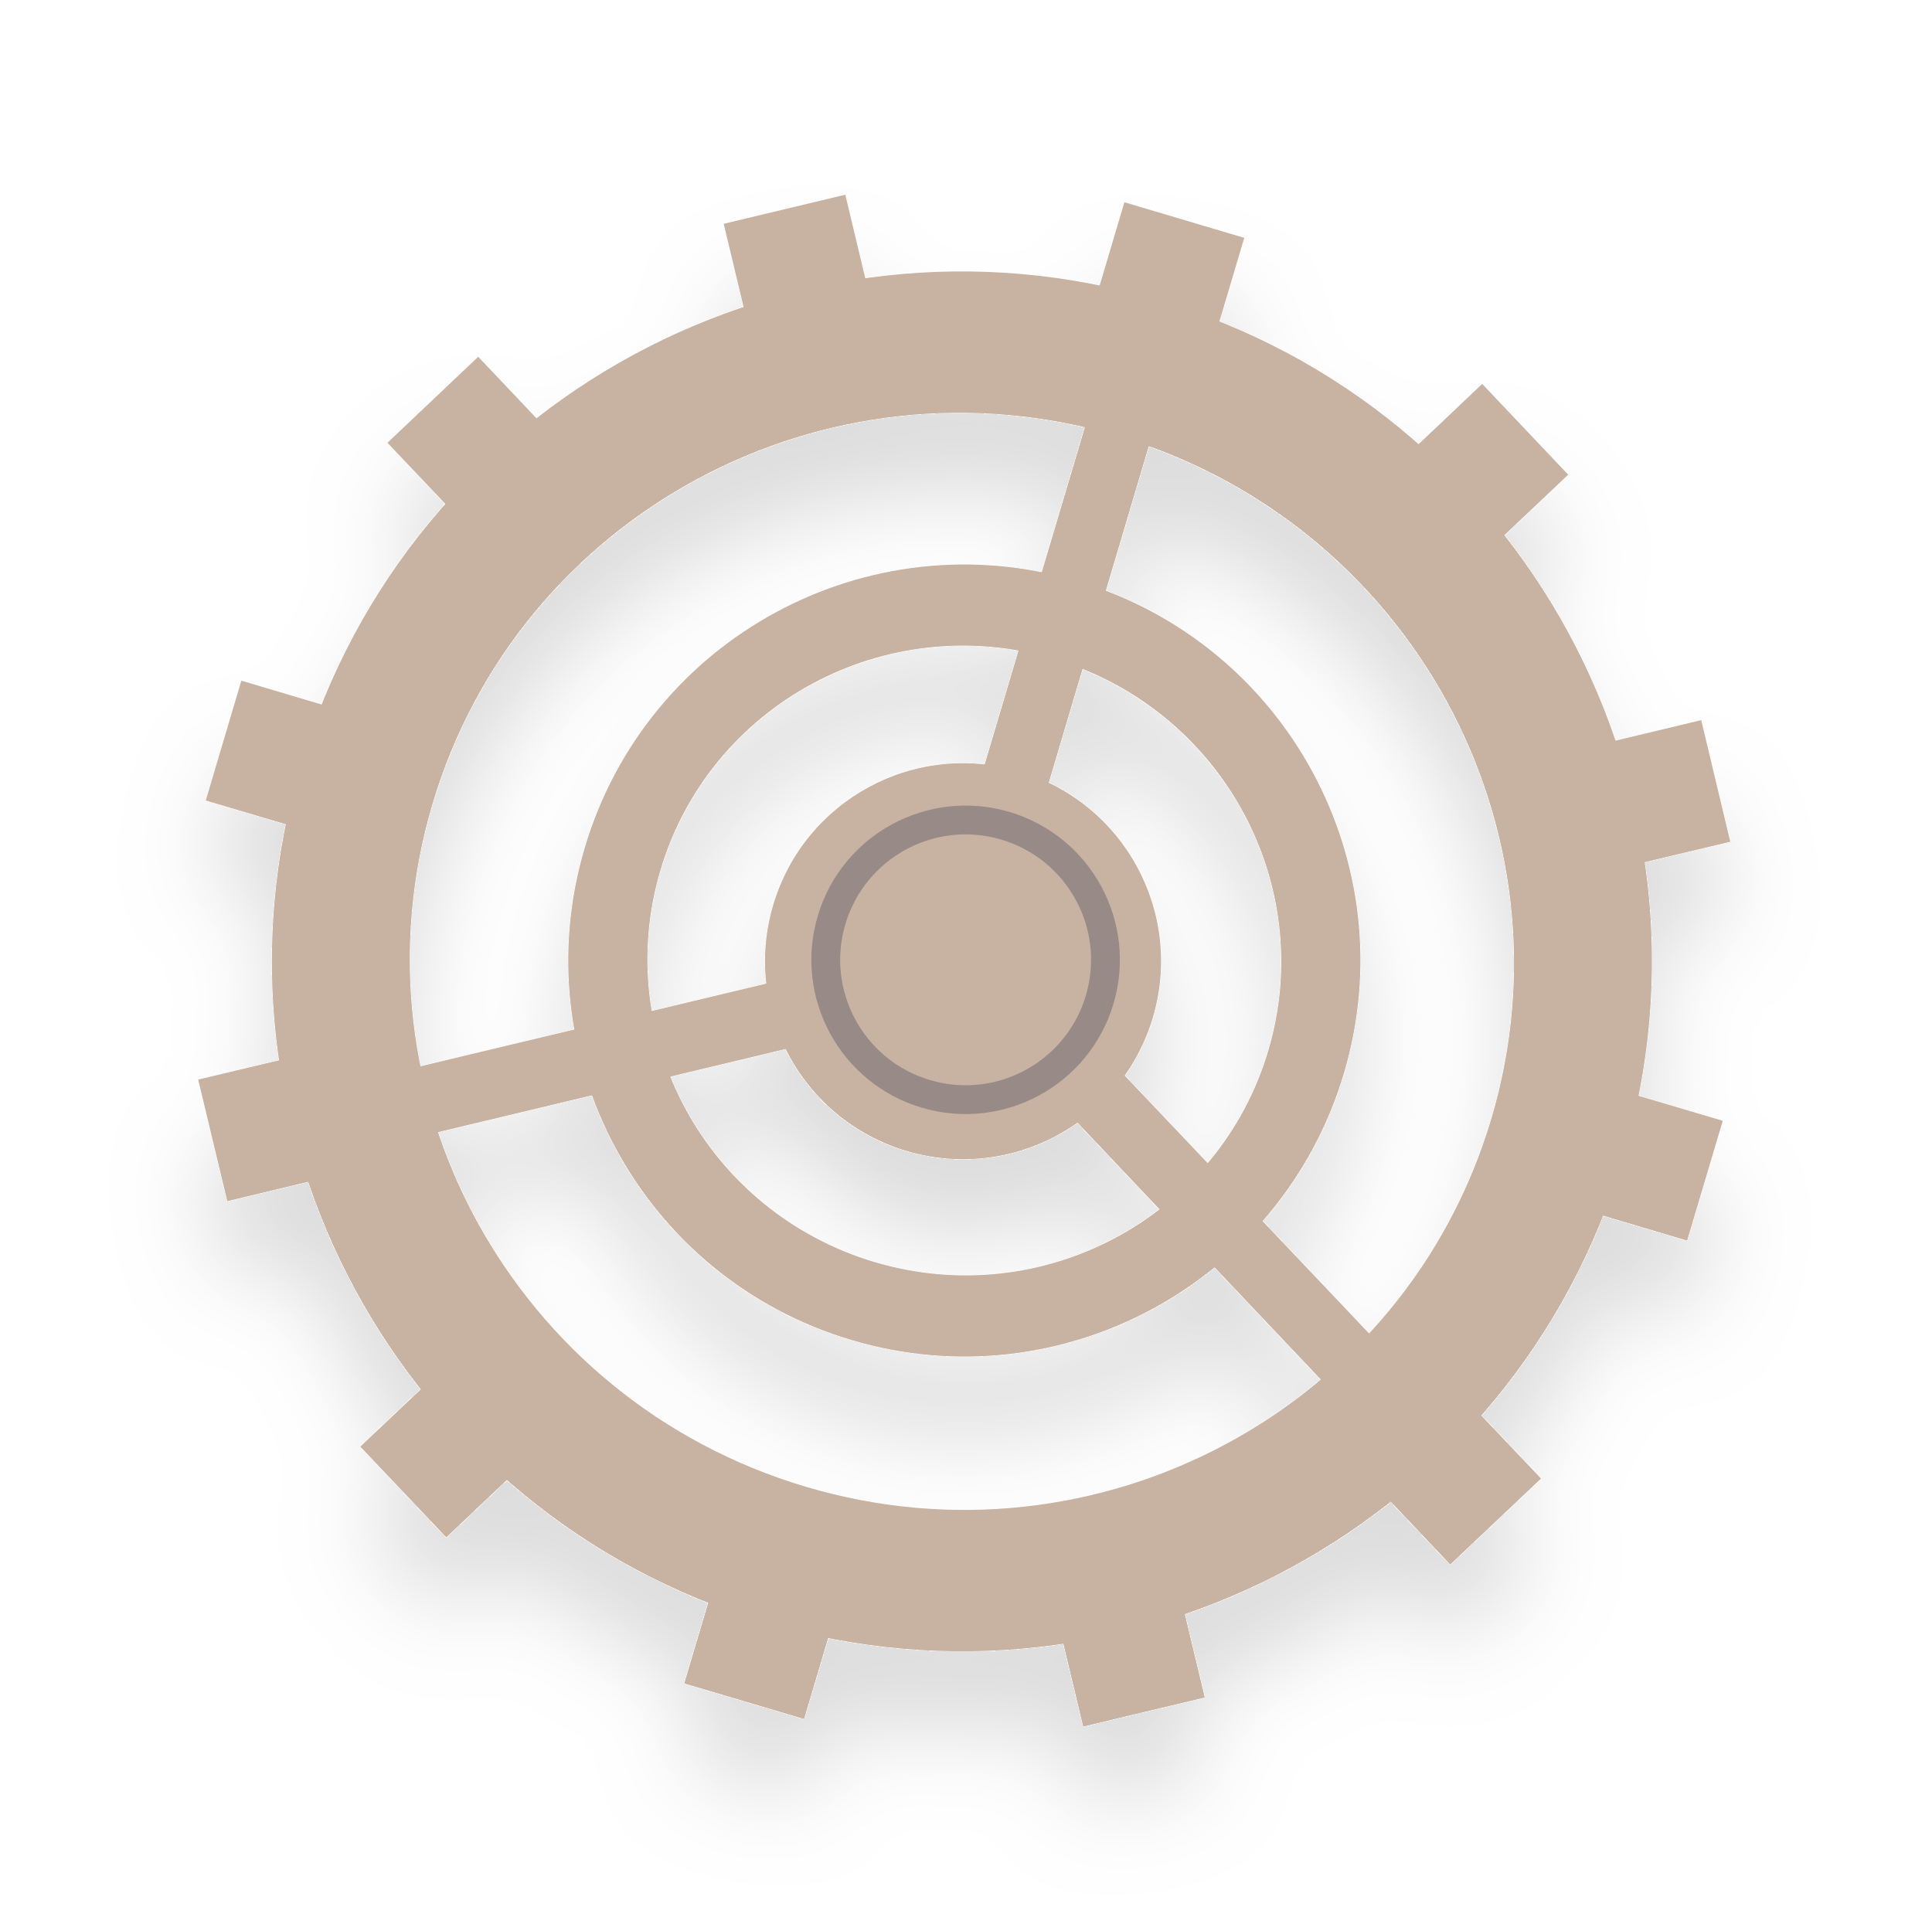
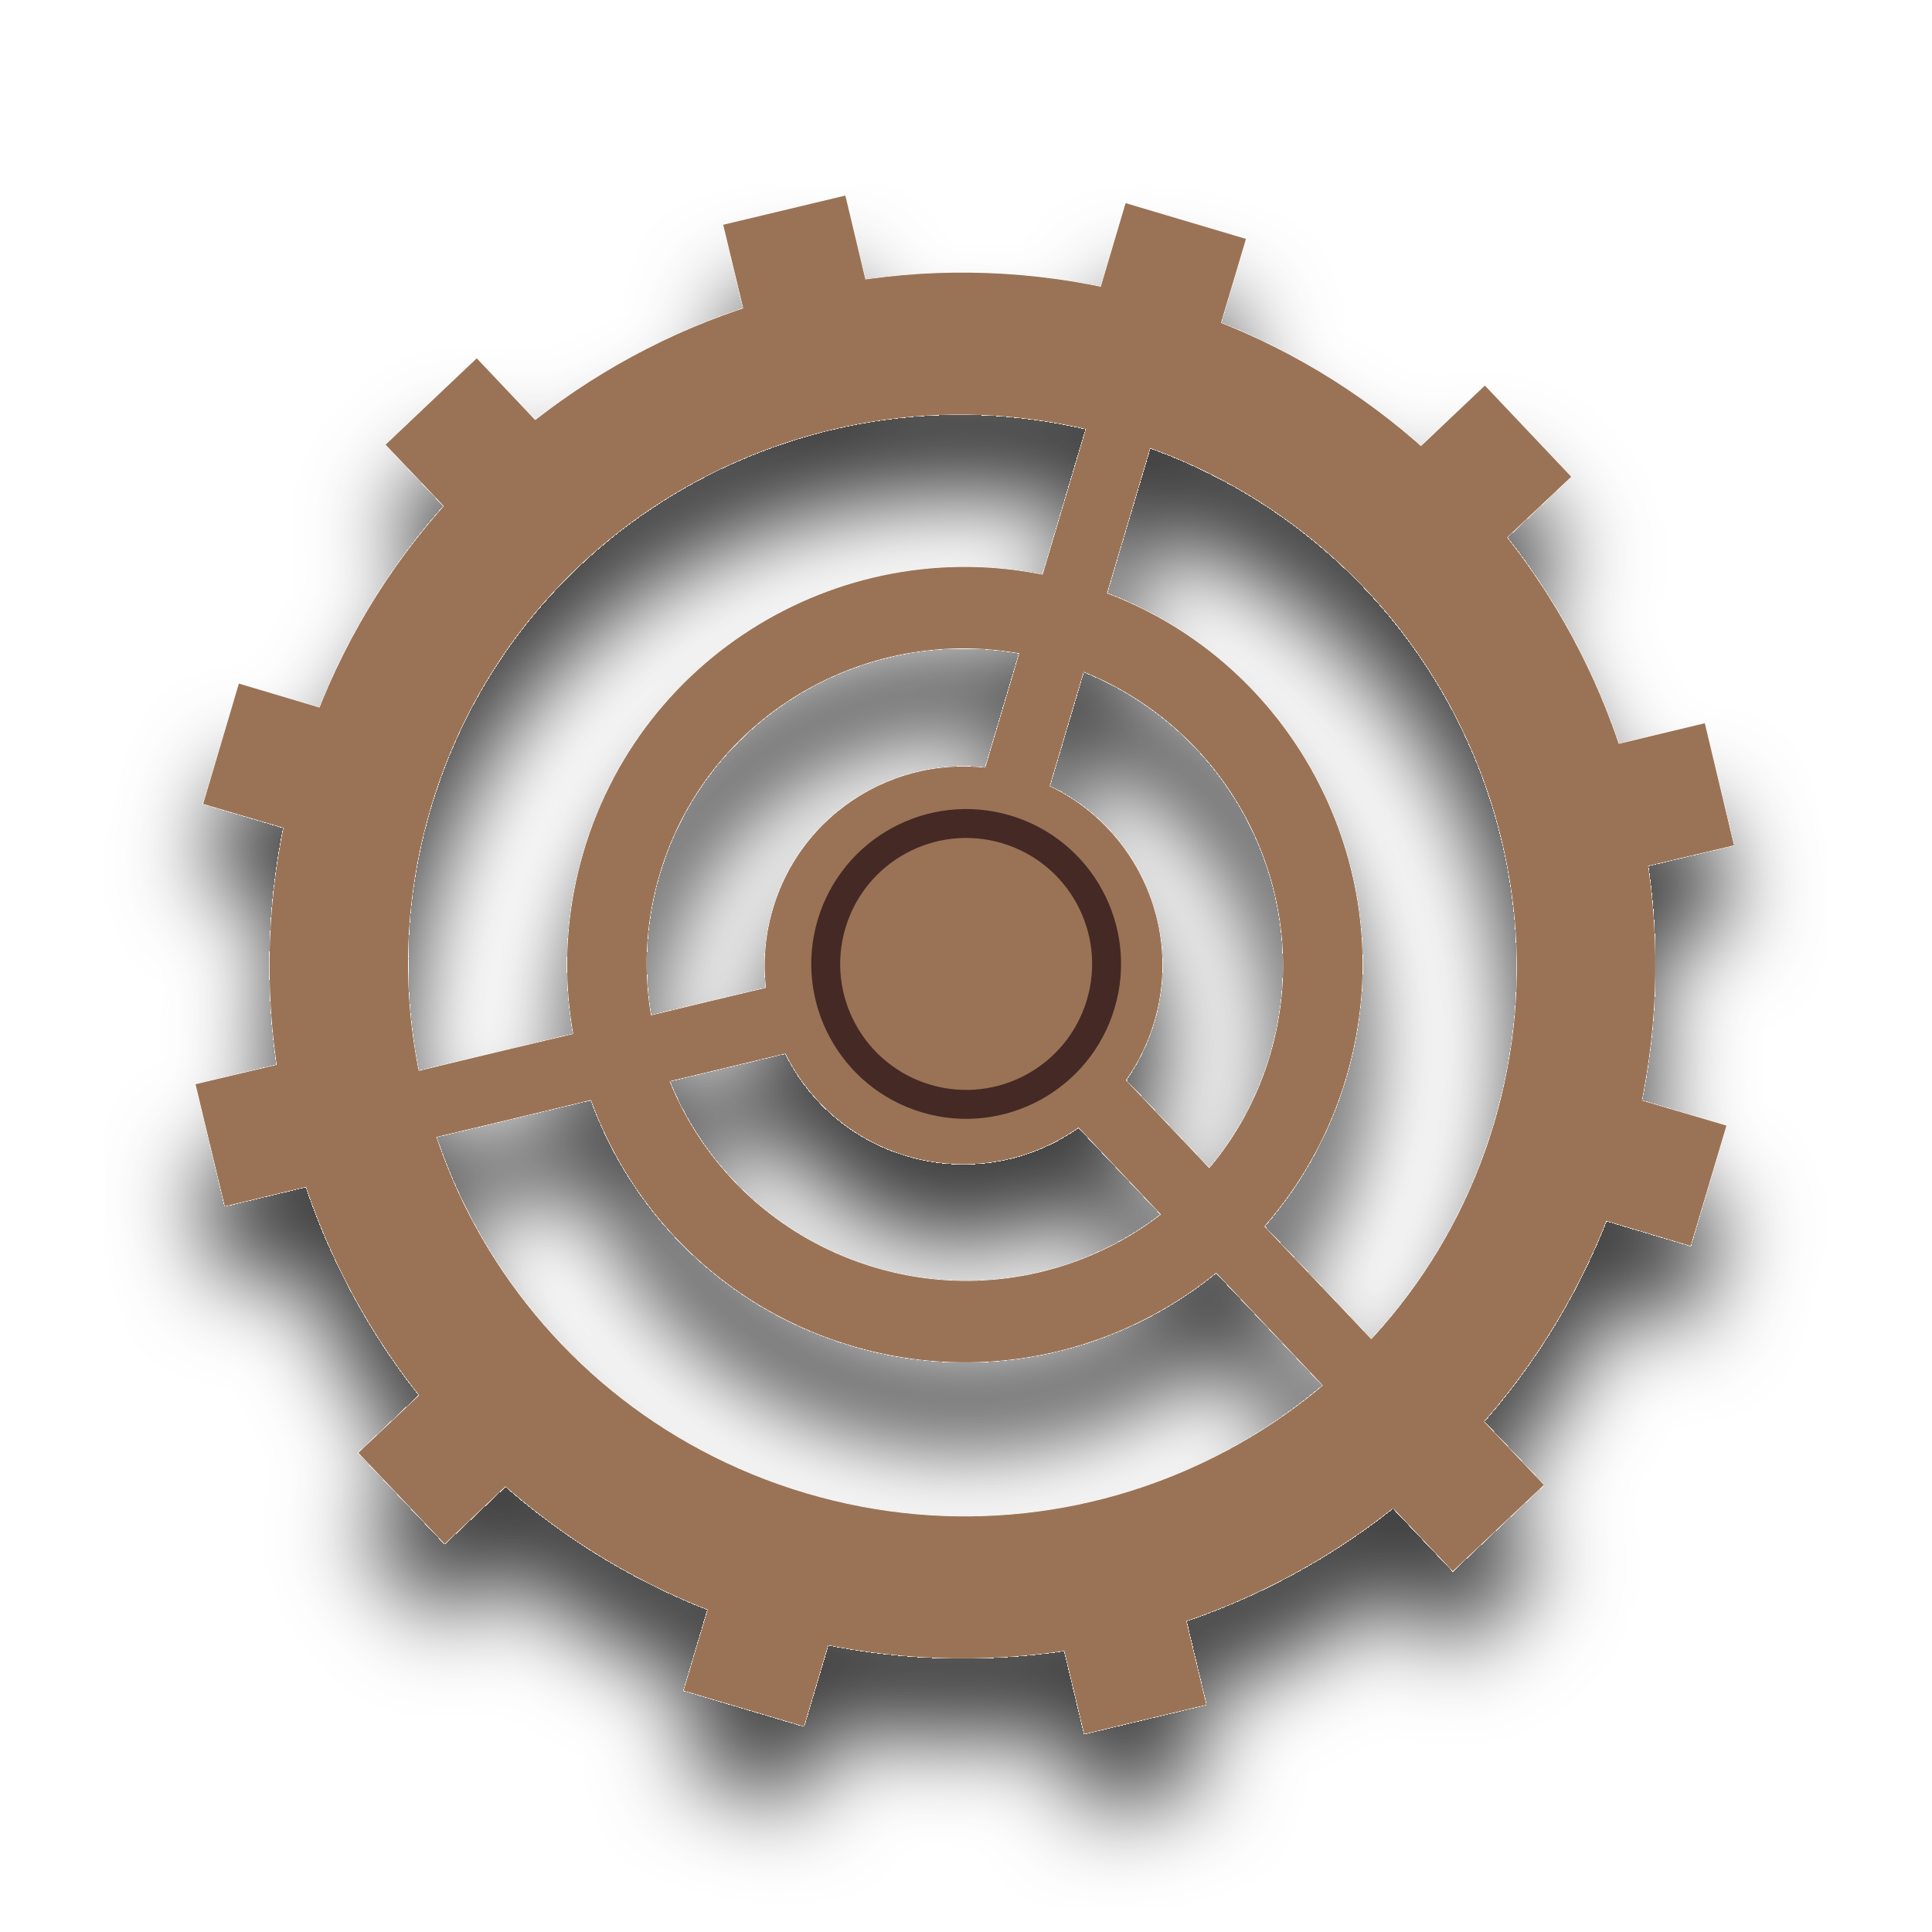
- <svg xmlns="http://www.w3.org/2000/svg" width="242" height="241" viewBox="0 0 242 241" fill="none">
-   <g opacity="0.55" filter="url(#filter0_d_448_837)">
-     <rect x="215.791" y="140.409" width="15.664" height="20.885" transform="rotate(106.549 215.791 140.409)" fill="#9A7356" />
-     <rect x="50.251" y="91.221" width="15.664" height="20.885" transform="rotate(106.549 50.251 91.2207)" fill="#9A7356" />
-     <rect x="100.72" y="215.358" width="15.664" height="20.885" transform="rotate(-163.451 100.72 215.358)" fill="#9A7356" />
-     <rect x="149.907" y="49.819" width="15.664" height="20.885" transform="rotate(-163.451 149.907 49.8193)" fill="#9A7356" />
-     <rect x="55.901" y="192.599" width="15.664" height="20.885" transform="rotate(-133.451 55.9013 192.599)" fill="#9A7356" />
-     <rect x="181.27" y="73.831" width="15.664" height="20.885" transform="rotate(-133.451 181.27 73.8311)" fill="#9A7356" />
-     <rect x="28.468" y="150.481" width="15.664" height="20.885" transform="rotate(-103.451 28.4677 150.481)" fill="#9A7356" />
-     <rect x="196.424" y="110.31" width="15.664" height="20.885" transform="rotate(-103.451 196.424 110.31)" fill="#9A7356" />
-     <rect x="48.529" y="55.47" width="15.664" height="20.885" transform="rotate(-43.4513 48.5292 55.4697)" fill="#9A7356" />
-     <rect x="167.296" y="180.838" width="15.664" height="20.885" transform="rotate(-43.4513 167.296 180.838)" fill="#9A7356" />
-     <rect x="90.648" y="28.036" width="15.664" height="20.885" transform="rotate(-13.4513 90.6479 28.0356)" fill="#9A7356" />
-     <rect x="130.82" y="195.992" width="15.664" height="20.885" transform="rotate(-13.4513 130.82 195.992)" fill="#9A7356" />
-     <path fill-rule="evenodd" clip-rule="evenodd" d="M95.874 203.27C50.127 189.677 24.061 141.572 37.654 95.825C51.247 50.078 99.352 24.012 145.099 37.605C190.846 51.198 216.912 99.303 203.319 145.05C189.726 190.797 141.621 216.863 95.874 203.27ZM100.93 186.253C137.556 197.136 176.002 176.492 186.803 140.143C197.603 103.794 176.668 65.505 140.043 54.622C103.418 43.739 64.971 64.384 54.171 100.733C43.37 137.082 64.305 175.37 100.93 186.253Z" fill="#9A7356" />
-     <path fill-rule="evenodd" clip-rule="evenodd" d="M106.663 167.878C80.403 160.075 65.441 132.462 73.244 106.202C81.046 79.943 108.66 64.98 134.919 72.783C161.179 80.586 176.141 108.199 168.338 134.459C160.536 160.718 132.923 175.68 106.663 167.878ZM109.565 158.11C130.589 164.357 152.658 152.506 158.858 131.641C165.057 110.776 153.04 88.798 132.017 82.551C110.993 76.304 88.924 88.154 82.725 109.019C76.525 129.884 88.542 151.863 109.565 158.11Z" fill="#9A7356" />
-     <circle cx="120.629" cy="120.419" r="24.801" transform="rotate(-163.451 120.629 120.419)" fill="#9A7356" />
-     <rect x="120.031" y="136.213" width="8.354" height="88.761" transform="rotate(-163.451 120.031 136.213)" fill="#9A7356" />
-     <rect x="102.732" y="106.622" width="8.354" height="92.423" transform="rotate(-43.4513 102.732 106.622)" fill="#9A7356" />
-     <rect width="8.538" height="94.351" transform="matrix(-0.232619 -0.972568 -0.972568 0.232619 144.582 120.374)" fill="#9A7356" />
-     <path d="M115.45 138.762C105.223 135.723 99.395 124.968 102.434 114.741C105.473 104.513 116.228 98.686 126.456 101.724C136.683 104.764 142.51 115.519 139.471 125.746C136.432 135.973 125.678 141.8 115.45 138.762ZM116.476 135.305C124.795 137.777 133.542 133.037 136.014 124.719C138.485 116.401 133.745 107.654 125.427 105.182C117.109 102.711 108.363 107.45 105.891 115.768C103.419 124.086 108.158 132.833 116.476 135.305Z" fill="#442925" />
+ <svg xmlns="http://www.w3.org/2000/svg" width="241" height="241" viewBox="0 0 241 241" fill="none">
+   <g filter="url(#filter0_d_152_205)">
+     <rect x="215.359" y="140.409" width="15.664" height="20.885" transform="rotate(106.549 215.359 140.409)" fill="#9A7356" />
+     <rect x="49.819" y="91.221" width="15.664" height="20.885" transform="rotate(106.549 49.819 91.2207)" fill="#9A7356" />
+     <rect x="100.288" y="215.358" width="15.664" height="20.885" transform="rotate(-163.451 100.288 215.358)" fill="#9A7356" />
+     <rect x="149.475" y="49.819" width="15.664" height="20.885" transform="rotate(-163.451 149.475 49.8193)" fill="#9A7356" />
+     <rect x="55.469" y="192.599" width="15.664" height="20.885" transform="rotate(-133.451 55.4692 192.599)" fill="#9A7356" />
+     <rect x="180.838" y="73.831" width="15.664" height="20.885" transform="rotate(-133.451 180.838 73.8311)" fill="#9A7356" />
+     <rect x="28.036" y="150.481" width="15.664" height="20.885" transform="rotate(-103.451 28.0356 150.481)" fill="#9A7356" />
+     <rect x="195.992" y="110.31" width="15.664" height="20.885" transform="rotate(-103.451 195.992 110.31)" fill="#9A7356" />
+     <rect x="48.097" y="55.47" width="15.664" height="20.885" transform="rotate(-43.4513 48.0972 55.4697)" fill="#9A7356" />
+     <rect x="166.864" y="180.838" width="15.664" height="20.885" transform="rotate(-43.4513 166.864 180.838)" fill="#9A7356" />
+     <rect x="90.216" y="28.036" width="15.664" height="20.885" transform="rotate(-13.4513 90.2158 28.0356)" fill="#9A7356" />
+     <rect x="130.388" y="195.992" width="15.664" height="20.885" transform="rotate(-13.4513 130.388 195.992)" fill="#9A7356" />
+     <path fill-rule="evenodd" clip-rule="evenodd" d="M95.442 203.27C49.695 189.677 23.629 141.572 37.222 95.825C50.815 50.078 98.92 24.012 144.667 37.605C190.414 51.198 216.48 99.303 202.887 145.05C189.294 190.797 141.189 216.863 95.442 203.27ZM100.498 186.253C137.124 197.136 175.57 176.492 186.371 140.143C197.171 103.794 176.236 65.505 139.611 54.622C102.986 43.739 64.539 64.384 53.739 100.733C42.938 137.082 63.873 175.37 100.498 186.253Z" fill="#9A7356" />
+     <path fill-rule="evenodd" clip-rule="evenodd" d="M106.231 167.878C79.971 160.075 65.009 132.462 72.812 106.202C80.614 79.943 108.227 64.98 134.487 72.783C160.747 80.586 175.709 108.199 167.906 134.459C160.104 160.718 132.491 175.68 106.231 167.878ZM109.133 158.11C130.157 164.357 152.226 152.506 158.426 131.641C164.625 110.777 152.608 88.798 131.585 82.551C110.561 76.304 88.492 88.154 82.292 109.019C76.093 129.884 88.11 151.863 109.133 158.11Z" fill="#9A7356" />
+     <circle cx="120.197" cy="120.419" r="24.801" transform="rotate(-163.451 120.197 120.419)" fill="#9A7356" />
+     <rect x="119.599" y="136.213" width="8.354" height="88.761" transform="rotate(-163.451 119.599 136.213)" fill="#9A7356" />
+     <rect x="102.3" y="106.622" width="8.354" height="92.423" transform="rotate(-43.4513 102.3 106.622)" fill="#9A7356" />
+     <rect width="8.538" height="94.351" transform="matrix(-0.232619 -0.972568 -0.972568 0.232619 144.15 120.374)" fill="#9A7356" />
+     <path d="M115.018 138.762C104.791 135.723 98.963 124.968 102.002 114.741C105.041 104.513 115.796 98.686 126.024 101.724C136.251 104.764 142.078 115.519 139.039 125.746C136 135.973 125.246 141.8 115.018 138.762ZM116.044 135.305C124.363 137.777 133.11 133.037 135.582 124.719C138.053 116.401 133.313 107.654 124.995 105.182C116.677 102.711 107.931 107.45 105.459 115.768C102.987 124.086 107.726 132.833 116.044 135.305Z" fill="#442925" />
  </g>
  <defs>
-     <filter id="filter0_d_448_837" x="13.424" y="22.992" width="214.712" height="214.712" filterUnits="userSpaceOnUse" color-interpolation-filters="sRGB">
+     <filter id="filter0_d_152_205" x="12.992" y="22.992" width="214.712" height="214.712" filterUnits="userSpaceOnUse" color-interpolation-filters="sRGB">
      <feFlood flood-opacity="0" result="BackgroundImageFix" />
      <feColorMatrix in="SourceAlpha" type="matrix" values="0 0 0 0 0 0 0 0 0 0 0 0 0 0 0 0 0 0 127 0" result="hardAlpha" />
      <feOffset dy="10" />
      <feGaussianBlur stdDeviation="5.7" />
      <feComposite in2="hardAlpha" operator="out" />
-       <feColorMatrix type="matrix" values="0 0 0 0 0 0 0 0 0 0 0 0 0 0 0 0 0 0 0.25 0" />
-       <feBlend mode="normal" in2="BackgroundImageFix" result="effect1_dropShadow_448_837" />
-       <feBlend mode="normal" in="SourceGraphic" in2="effect1_dropShadow_448_837" result="shape" />
+       <feColorMatrix type="matrix" values="0 0 0 0 0 0 0 0 0 0 0 0 0 0 0 0 0 0 0.75 0" />
+       <feBlend mode="normal" in2="BackgroundImageFix" result="effect1_dropShadow_152_205" />
+       <feBlend mode="normal" in="SourceGraphic" in2="effect1_dropShadow_152_205" result="shape" />
    </filter>
  </defs>
</svg>
